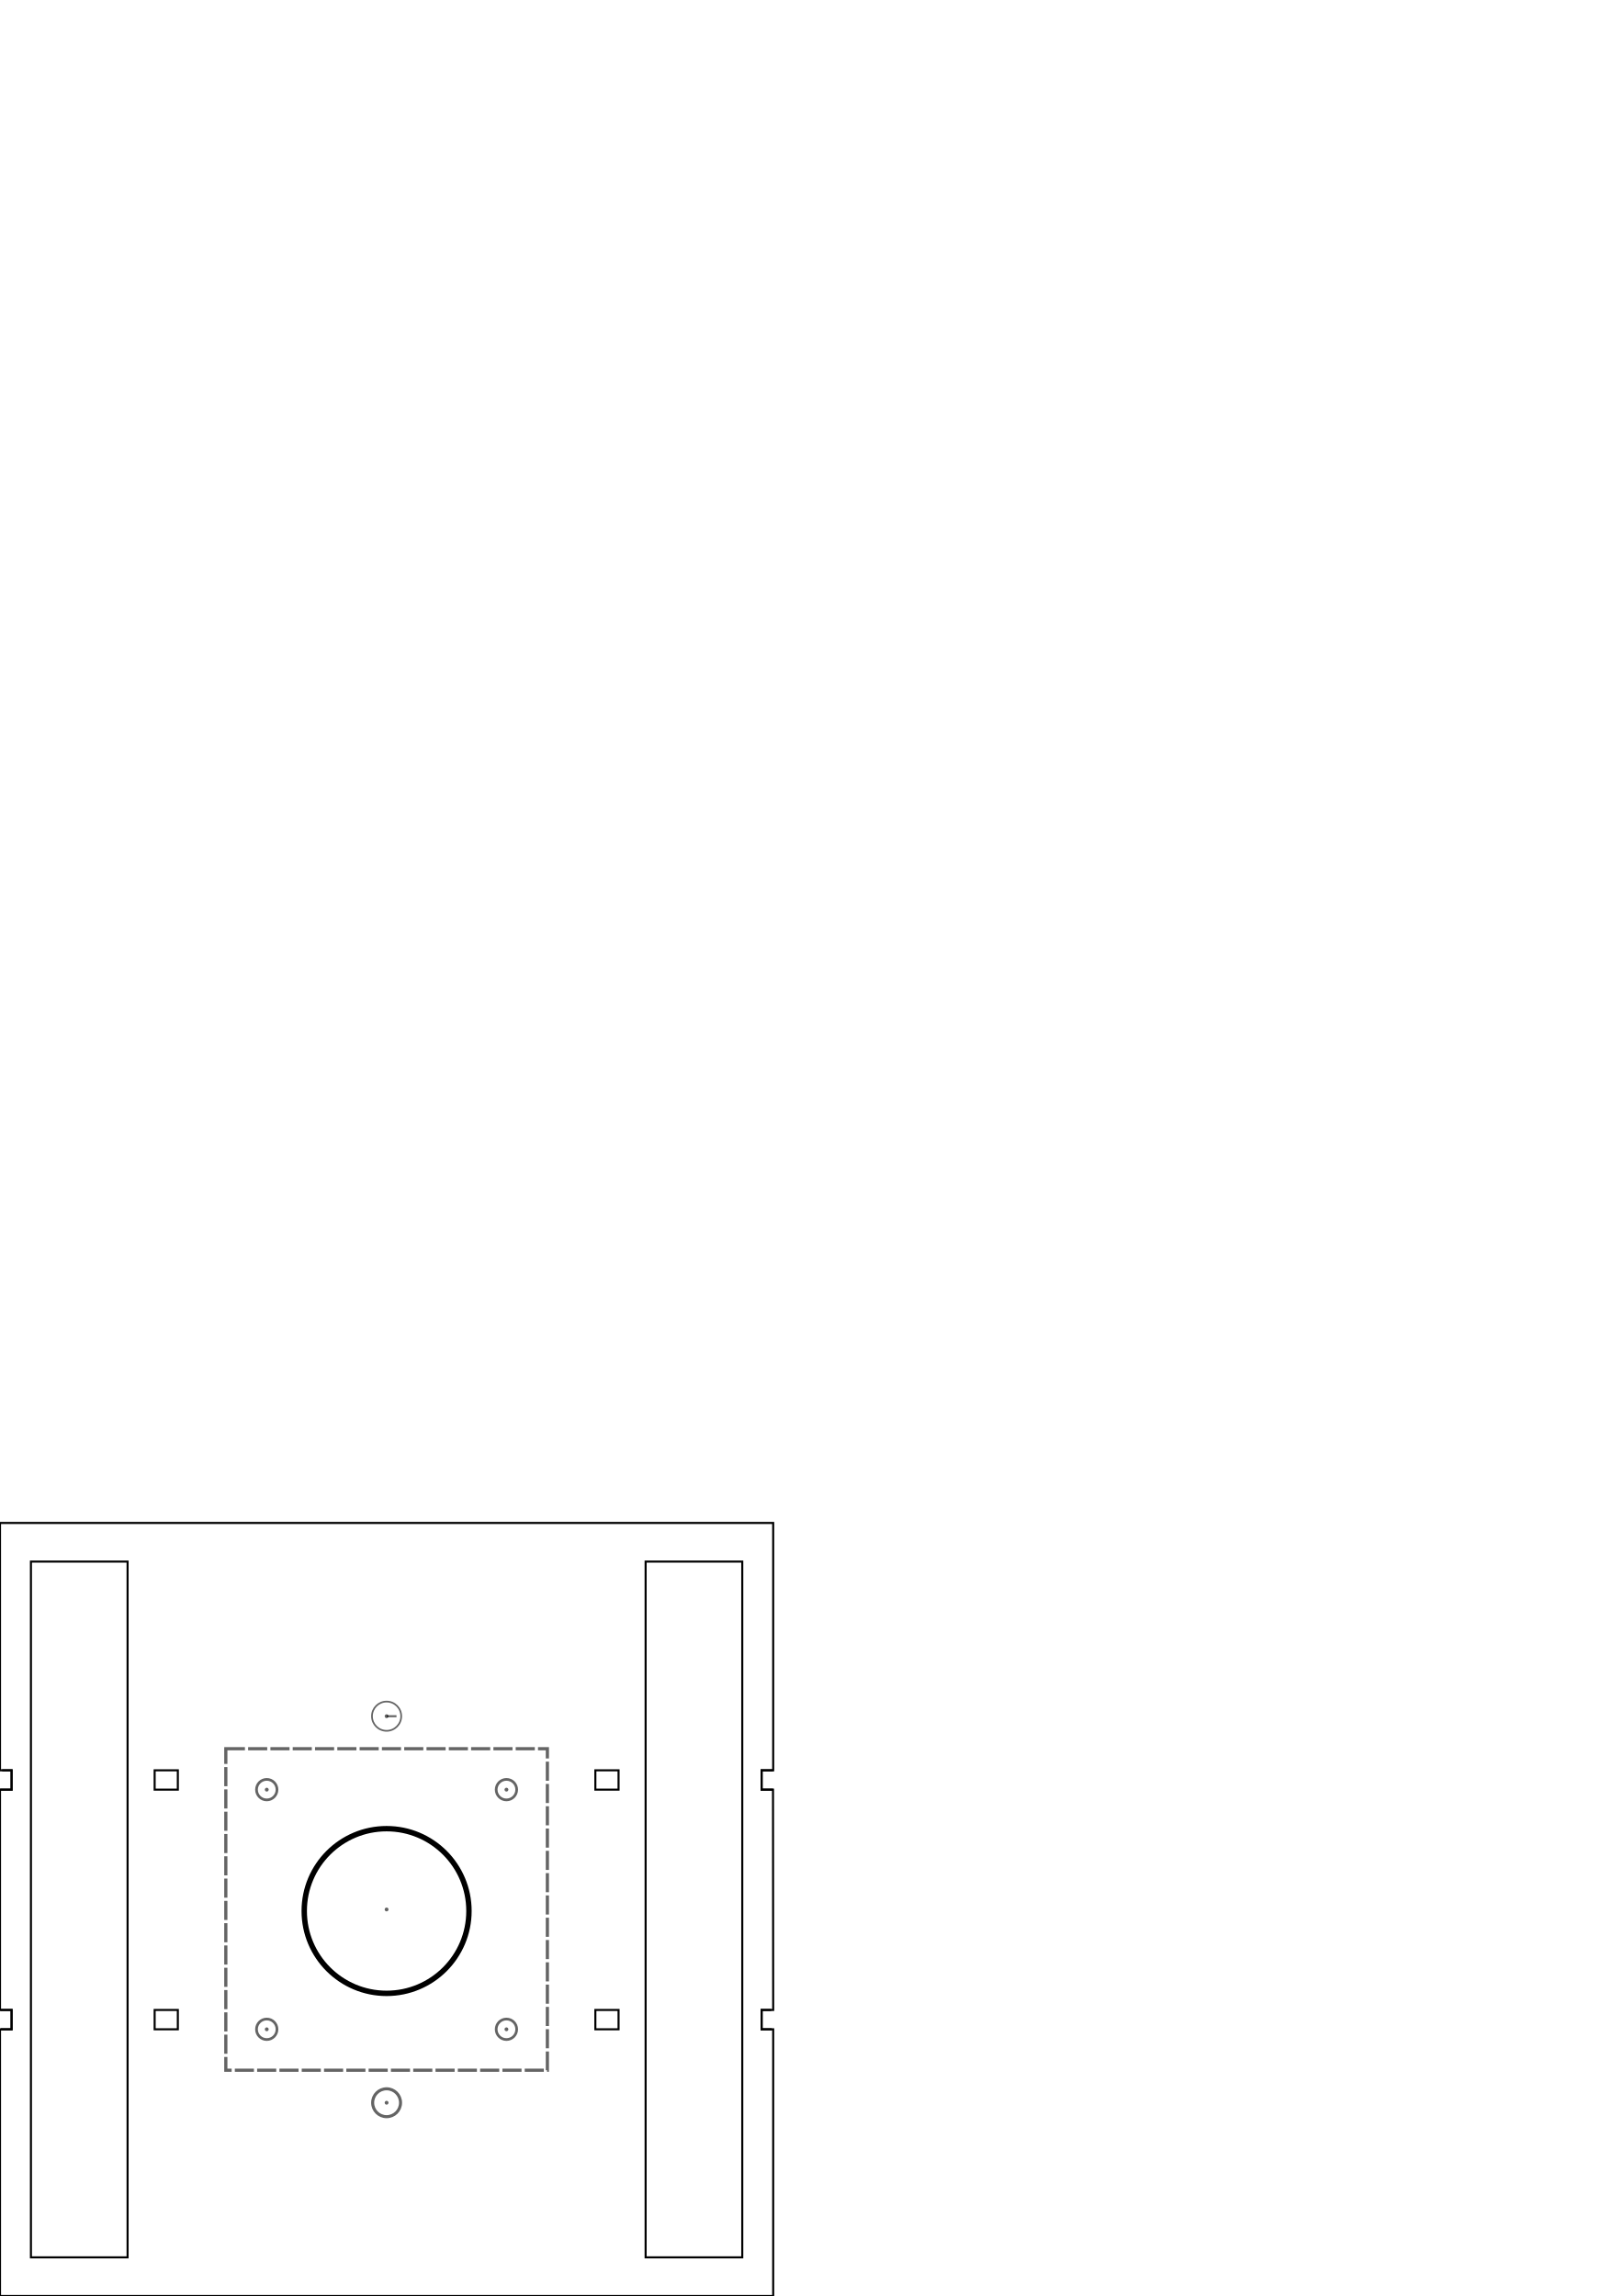
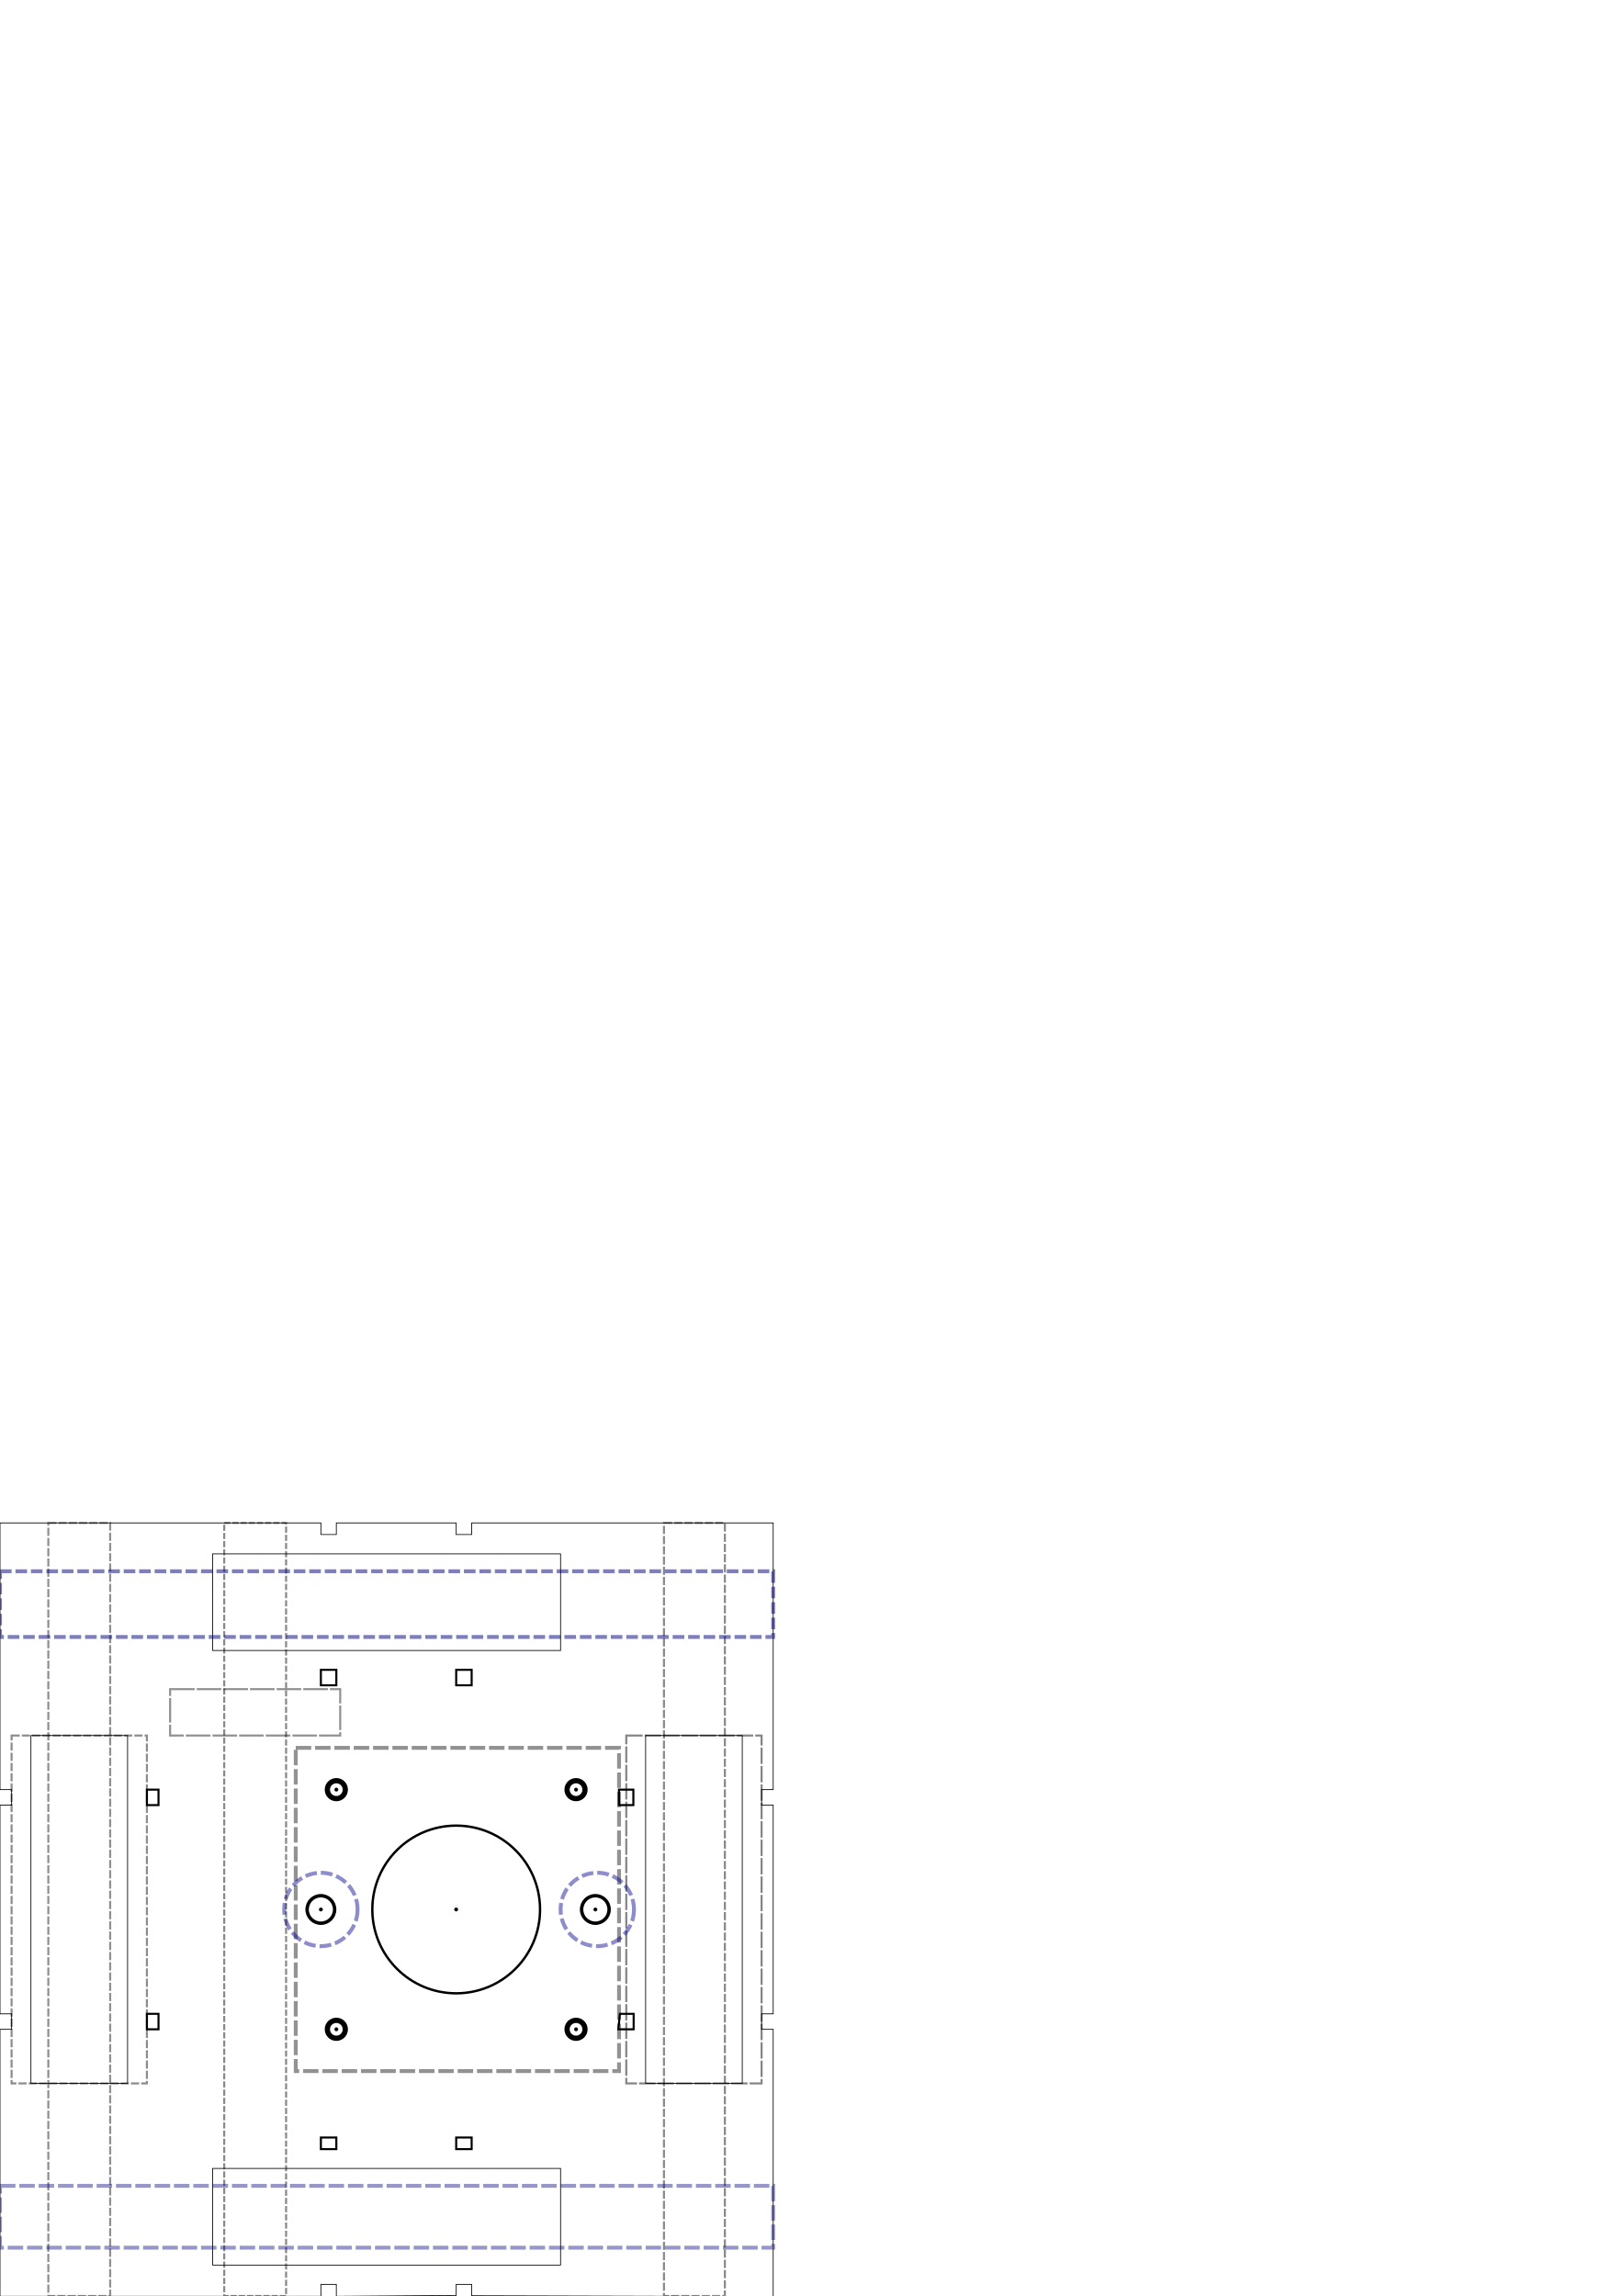
- <svg xmlns="http://www.w3.org/2000/svg" xmlns:ns1="http://www.openswatchbook.org/uri/2009/osb" width="210mm" height="297mm" viewBox="0 0 210 297" version="1.1" id="svg8">
-   <defs id="defs2">
-     <linearGradient id="linearGradient4582" ns1:paint="solid">
-       <stop style="stop-color:#f9f9f9;stop-opacity:1;" offset="0" id="stop4580" />
-     </linearGradient>
-   </defs>
+ <svg xmlns="http://www.w3.org/2000/svg" width="210mm" height="297mm" viewBox="0 0 210 297" version="1.1" id="svg5175">
+   <defs id="defs5169" />
  <g id="layer1">
-     <ellipse style="opacity:0.608;fill:none;fill-opacity:1;stroke:#000000;stroke-width:0.265;stroke-miterlimit:4;stroke-dasharray:none;stroke-opacity:1" id="path6050" cx="50.641" cy="222" rx="0.641" ry="7.5199104e-14" />
-     <path style="fill:none;fill-rule:evenodd;stroke:#000000;stroke-width:0.265px;stroke-linecap:butt;stroke-linejoin:miter;stroke-opacity:1" d="M 4,202 H 16.5 v 90 H 4 Z" id="path4568" />
-     <path style="fill:none;fill-rule:evenodd;stroke:#000000;stroke-width:0.265px;stroke-linecap:butt;stroke-linejoin:miter;stroke-opacity:1" d="m 83.5,202 h 12.5 v 90 H 83.5 Z" id="path4570" />
-     <ellipse style="opacity:1;fill:none;stroke:#000000;stroke-width:0.697;stroke-miterlimit:4;stroke-dasharray:none;stroke-opacity:1" id="path4576" cx="50" cy="247.2" rx="10.652" ry="10.652" />
-     <rect style="opacity:0.608;fill:none;fill-opacity:1;stroke:#000000;stroke-width:0.412;stroke-miterlimit:4;stroke-dasharray:2.472, 0.412;stroke-dashoffset:0;stroke-opacity:1" id="rect4578" width="41.588" height="41.588" x="29.206" y="226.206" />
-     <ellipse style="opacity:0.608;fill:none;fill-opacity:1;stroke:#000000;stroke-width:0.394;stroke-miterlimit:4;stroke-dasharray:none;stroke-opacity:1" id="path6048" cx="50" cy="272" rx="1.803" ry="1.803" />
-     <circle style="opacity:0.608;fill:none;fill-opacity:1;stroke:#000000;stroke-width:0.218;stroke-miterlimit:4;stroke-dasharray:none;stroke-opacity:1" id="path6052" cx="50" cy="222" r="1.891" />
-     <circle style="opacity:0.608;fill:none;fill-opacity:1;stroke:#000000;stroke-width:0.348;stroke-miterlimit:4;stroke-dasharray:none;stroke-opacity:1" id="path6062" cx="34.5" cy="231.5" r="1.326" />
-     <circle style="opacity:0.608;fill:none;fill-opacity:1;stroke:#000000;stroke-width:0.348;stroke-miterlimit:4;stroke-dasharray:none;stroke-opacity:1" id="path6062-3" cx="65.5" cy="231.5" r="1.326" />
-     <circle style="opacity:0.608;fill:none;fill-opacity:1;stroke:#000000;stroke-width:0.348;stroke-miterlimit:4;stroke-dasharray:none;stroke-opacity:1" id="path6062-6" cx="34.5" cy="262.5" r="1.326" />
-     <circle style="opacity:0.608;fill:none;fill-opacity:1;stroke:#000000;stroke-width:0.348;stroke-miterlimit:4;stroke-dasharray:none;stroke-opacity:1" id="path6062-7" cx="65.5" cy="262.5" r="1.326" />
-     <circle style="opacity:0.608;fill:none;fill-opacity:1;stroke:#000000;stroke-width:0.304;stroke-miterlimit:4;stroke-dasharray:1.823, 0.304;stroke-dashoffset:0;stroke-opacity:1" id="path921" cx="50" cy="222" r="0.098" />
-     <circle style="opacity:0.608;fill:none;fill-opacity:1;stroke:#000000;stroke-width:0.304;stroke-miterlimit:4;stroke-dasharray:1.823, 0.304;stroke-dashoffset:0;stroke-opacity:1" id="path921-3" cx="65.5" cy="231.5" r="0.098" />
-     <circle style="opacity:0.608;fill:none;fill-opacity:1;stroke:#000000;stroke-width:0.304;stroke-miterlimit:4;stroke-dasharray:1.823, 0.304;stroke-dashoffset:0;stroke-opacity:1" id="path921-6" cx="34.5" cy="231.5" r="0.098" />
-     <circle style="opacity:0.608;fill:none;fill-opacity:1;stroke:#000000;stroke-width:0.304;stroke-miterlimit:4;stroke-dasharray:1.823, 0.304;stroke-dashoffset:0;stroke-opacity:1" id="path921-7" cx="34.5" cy="262.5" r="0.098" />
-     <circle style="opacity:0.608;fill:none;fill-opacity:1;stroke:#000000;stroke-width:0.304;stroke-miterlimit:4;stroke-dasharray:1.823, 0.304;stroke-dashoffset:0;stroke-opacity:1" id="path921-5" cx="65.5" cy="262.5" r="0.098" />
-     <circle style="opacity:0.608;fill:none;fill-opacity:1;stroke:#000000;stroke-width:0.304;stroke-miterlimit:4;stroke-dasharray:1.823, 0.304;stroke-dashoffset:0;stroke-opacity:1" id="path921-62" cx="50" cy="272" r="0.098" />
-     <path style="fill:none;fill-rule:evenodd;stroke:#000000;stroke-width:0.265px;stroke-linecap:butt;stroke-linejoin:miter;stroke-opacity:1" d="M 0.117,262.5 H 1.5 V 260 H 0.039" id="path1026" />
-     <path style="fill:none;fill-rule:evenodd;stroke:#000000;stroke-width:0.265px;stroke-linecap:butt;stroke-linejoin:miter;stroke-opacity:1" d="m 20,260 h 3 v 2.5 h -3 z" id="path1028" />
-     <path style="fill:none;fill-rule:evenodd;stroke:#000000;stroke-width:0.265px;stroke-linecap:butt;stroke-linejoin:miter;stroke-opacity:1" d="m 77,260 h 3 v 2.5 h -3 z" id="path1030" />
-     <path style="fill:none;fill-rule:evenodd;stroke:#000000;stroke-width:0.265px;stroke-linecap:butt;stroke-linejoin:miter;stroke-opacity:1" d="m 99.729,260 h -1.229 v 2.5 h 1.308" id="path1032" />
-     <path style="fill:none;fill-rule:evenodd;stroke:#000000;stroke-width:0.265px;stroke-linecap:butt;stroke-linejoin:miter;stroke-opacity:1" d="M 0.276,229 H 1.5 v 2.5 H 0.028" id="path1036" />
-     <path style="fill:none;fill-rule:evenodd;stroke:#000000;stroke-width:0.265px;stroke-linecap:butt;stroke-linejoin:miter;stroke-opacity:1" d="m 20,229 h 3 v 2.5 h -3 z" id="path1038" />
-     <path style="fill:none;fill-rule:evenodd;stroke:#000000;stroke-width:0.265px;stroke-linecap:butt;stroke-linejoin:miter;stroke-opacity:1" d="m 77,229 h 3 v 2.5 h -3 z" id="path1040" />
-     <path style="fill:none;fill-rule:evenodd;stroke:#000000;stroke-width:0.265px;stroke-linecap:butt;stroke-linejoin:miter;stroke-opacity:1" d="m 99.976,229 h -1.476 v 2.5 h 1.476" id="path1042" />
-     <circle style="opacity:0.608;fill:none;fill-opacity:1;stroke:#000000;stroke-width:0.304;stroke-miterlimit:4;stroke-dasharray:1.823, 0.304;stroke-dashoffset:0;stroke-opacity:1" id="path921-3-9" cx="50" cy="247" r="0.098" />
-     <path style="fill:none;stroke:#000000;stroke-width:0.265px;stroke-linecap:butt;stroke-linejoin:miter;stroke-opacity:1" d="M 20,297 H 0 V 262.5 H 1.5 V 260 H 0 V 231.5 H 1.5 V 229 H 0 v -32 h 20 57 23 c 3e-6,11.068 3e-6,22.674 0,32 h -1.5 v 2.5 h 1.476 l 0.024,28.5 h -1.5 v 2.5 h 1.5 c 7e-6,13.1 7e-6,22.801 -3e-6,34.5 H 80 Z" id="path3937" />
+     <ellipse style="fill:#000000;fill-opacity:1;stroke:#000000;stroke-width:0.021;stroke-miterlimit:4;stroke-dasharray:none;stroke-opacity:1" id="path877" cx="59" cy="247" rx="0.239" ry="0.239" />
+     <circle style="fill:none;fill-opacity:1;stroke:#000000;stroke-width:0.308;stroke-miterlimit:4;stroke-dasharray:none;stroke-opacity:1" id="path879" cx="59" cy="247" r="10.846" />
+     <rect style="fill:none;fill-opacity:1;stroke:#000000;stroke-width:0.5;stroke-miterlimit:4;stroke-dasharray:2, 0.5;stroke-dashoffset:0;stroke-opacity:0.429" id="rect881" width="41.814" height="41.814" x="38.25" y="226.093" />
+     <ellipse style="fill:#000000;fill-opacity:1;stroke:#000000;stroke-width:0.021;stroke-miterlimit:4;stroke-dasharray:none;stroke-opacity:1" id="path877-3" cx="43.5" cy="231.5" rx="0.239" ry="0.239" />
+     <ellipse style="fill:#000000;fill-opacity:1;stroke:#000000;stroke-width:0.021;stroke-miterlimit:4;stroke-dasharray:none;stroke-opacity:1" id="path877-6" cx="74.5" cy="231.5" rx="0.239" ry="0.239" />
+     <ellipse style="fill:#000000;fill-opacity:1;stroke:#000000;stroke-width:0.021;stroke-miterlimit:4;stroke-dasharray:none;stroke-opacity:1" id="path877-7" cx="43.5" cy="262.5" rx="0.239" ry="0.239" />
+     <ellipse style="fill:#000000;fill-opacity:1;stroke:#000000;stroke-width:0.021;stroke-miterlimit:4;stroke-dasharray:none;stroke-opacity:1" id="path877-5" cx="74.5" cy="262.5" rx="0.239" ry="0.239" />
+     <circle style="fill:none;fill-opacity:1;stroke:#000000;stroke-width:0.678;stroke-miterlimit:4;stroke-dasharray:none;stroke-dashoffset:0;stroke-opacity:1" id="path1076" cx="43.5" cy="262.5" r="1.161" />
+     <circle style="fill:none;fill-opacity:1;stroke:#000000;stroke-width:0.678;stroke-miterlimit:4;stroke-dasharray:none;stroke-dashoffset:0;stroke-opacity:1" id="path1076-3" cx="43.5" cy="231.5" r="1.161" />
+     <circle style="fill:none;fill-opacity:1;stroke:#000000;stroke-width:0.678;stroke-miterlimit:4;stroke-dasharray:none;stroke-dashoffset:0;stroke-opacity:1" id="path1076-3-5" cx="74.5" cy="262.5" r="1.161" />
+     <circle style="fill:none;fill-opacity:1;stroke:#000000;stroke-width:0.678;stroke-miterlimit:4;stroke-dasharray:none;stroke-dashoffset:0;stroke-opacity:1" id="path1076-3-6" cx="74.5" cy="231.5" r="1.161" />
+     <ellipse style="fill:#000000;fill-opacity:1;stroke:#000000;stroke-width:0.021;stroke-miterlimit:4;stroke-dasharray:none;stroke-opacity:1" id="path877-7-2" cx="41.5" cy="247" rx="0.239" ry="0.239" />
+     <ellipse style="fill:#000000;fill-opacity:1;stroke:#000000;stroke-width:0.021;stroke-miterlimit:4;stroke-dasharray:none;stroke-opacity:1" id="path877-7-9" cx="77" cy="247" rx="0.239" ry="0.239" />
+     <circle style="fill:none;fill-opacity:1;stroke:#000000;stroke-width:0.443;stroke-miterlimit:4;stroke-dasharray:none;stroke-dashoffset:0;stroke-opacity:1" id="path1242" cx="41.5" cy="247" r="1.779" />
+     <circle style="fill:none;fill-opacity:1;stroke:#000000;stroke-width:0.443;stroke-miterlimit:4;stroke-dasharray:none;stroke-dashoffset:0;stroke-opacity:1" id="path1242-1" cx="77" cy="247" r="1.779" />
+     <path style="fill:none;stroke:#000000;stroke-width:0.1;stroke-linecap:butt;stroke-linejoin:miter;stroke-opacity:1;stroke-miterlimit:4;stroke-dasharray:none" d="m 83.5,224.5 h 12.5 v 45 H 83.5 Z" id="path1267" />
+     <path style="fill:none;stroke:#000000;stroke-width:0.265;stroke-linecap:butt;stroke-linejoin:miter;stroke-opacity:0.477;stroke-miterlimit:4;stroke-dasharray:2.117, 0.265;stroke-dashoffset:0" d="m 81,224.5 h 17.5 v 45 h -17.5 z" id="path128" />
+     <circle style="fill:none;fill-opacity:1;stroke:#00008e;stroke-width:0.508;stroke-miterlimit:4;stroke-dasharray:1.524, 0.508;stroke-dashoffset:0;stroke-opacity:0.447" id="path132" cx="41.5" cy="247" r="4.746" />
+     <ellipse style="fill:none;fill-opacity:1;stroke:#00008e;stroke-width:0.508;stroke-miterlimit:4;stroke-dasharray:1.524, 0.508;stroke-dashoffset:0;stroke-opacity:0.447" id="path132-3" cx="77.25" cy="247" rx="4.746" ry="4.746" />
+     <path style="fill:none;stroke:#000000;stroke-width:0.1;stroke-linecap:butt;stroke-linejoin:miter;stroke-opacity:1;stroke-miterlimit:4;stroke-dasharray:none" d="M 4,224.5 H 16.5 v 45 H 4 Z" id="path958" />
+     <path style="fill:none;stroke:#000000;stroke-width:0.265;stroke-linecap:butt;stroke-linejoin:miter;stroke-opacity:0.451;stroke-miterlimit:4;stroke-dasharray:1.058, 0.265;stroke-dashoffset:0" d="M 1.5,224.5 H 19 v 45 H 1.5 Z" id="path973" />
+     <path style="fill:none;stroke:#000000;stroke-width:0.265;stroke-linecap:butt;stroke-linejoin:miter;stroke-opacity:0.461;stroke-miterlimit:4;stroke-dasharray:0.794, 0.265;stroke-dashoffset:0" d="m 29,197 h 8 v 100 h -8 z" id="path979" />
+     <path style="fill:none;stroke:#000000;stroke-width:0.1;stroke-linecap:butt;stroke-linejoin:miter;stroke-opacity:1;stroke-miterlimit:4;stroke-dasharray:none" d="m 27.5,280.5 h 45 V 293 h -45 z" id="path989" />
+     <path style="fill:none;stroke:#000000;stroke-width:0.265;stroke-linecap:butt;stroke-linejoin:miter;stroke-opacity:0.438;stroke-miterlimit:4;stroke-dasharray:1.058, 0.265;stroke-dashoffset:0" d="M 6.25,197 H 14.25 V 297 H 6.25 Z" id="path997" />
+     <path style="fill:none;stroke:#000000;stroke-width:0.265;stroke-linecap:butt;stroke-linejoin:miter;stroke-opacity:0.461;stroke-miterlimit:4;stroke-dasharray:1.058, 0.265;stroke-dashoffset:0" d="m 85.873,197 h 7.877 v 100 h -7.877 z" id="path1003" />
+     <path style="fill:none;stroke:#00007c;stroke-width:0.5;stroke-linecap:butt;stroke-linejoin:miter;stroke-opacity:0.414;stroke-miterlimit:4;stroke-dasharray:2,0.5;stroke-dashoffset:0" d="m 0,282.75 h 100 v 8 H 0 Z" id="path1009" />
+     <path style="fill:none;stroke:#000000;stroke-width:0.1;stroke-linecap:butt;stroke-linejoin:miter;stroke-opacity:1;stroke-miterlimit:4;stroke-dasharray:none" d="m 27.5,201 h 45 v 12.5 h -45 z" id="path1015" />
+     <path style="fill:none;stroke:#00007e;stroke-width:0.5;stroke-linecap:butt;stroke-linejoin:miter;stroke-opacity:0.507;stroke-miterlimit:4;stroke-dasharray:1.5,0.5;stroke-dashoffset:0" d="m 0,203.25 h 100 v 8.5 H 0 Z" id="path1023" />
+     <path style="fill:none;stroke:#000000;stroke-width:0.265px;stroke-linecap:butt;stroke-linejoin:miter;stroke-opacity:1" d="m 19,231.5 h 1.5 v 2 H 19 Z" id="path1031" />
+     <path style="fill:none;stroke:#000000;stroke-width:0.265px;stroke-linecap:butt;stroke-linejoin:miter;stroke-opacity:1" d="m 19,260.5 h 1.5 v 2 H 19 Z" id="path1033" />
+     <path style="fill:none;stroke:#000000;stroke-width:0.265px;stroke-linecap:butt;stroke-linejoin:miter;stroke-opacity:1" d="m 80.165,260.5 h 1.787 v 2 h -1.973 z" id="path1035" />
+     <path style="fill:none;stroke:#000000;stroke-width:0.265px;stroke-linecap:butt;stroke-linejoin:miter;stroke-opacity:1" d="m 80.053,231.5 v 2 h 1.862 v -2 z" id="path1037" />
+     <path style="fill:none;stroke:#000000;stroke-width:0.265px;stroke-linecap:butt;stroke-linejoin:miter;stroke-opacity:1" d="M 41.5,216 H 43.5 v 2 h -2 z" id="path1050" />
+     <path style="fill:none;stroke:#000000;stroke-width:0.265px;stroke-linecap:butt;stroke-linejoin:miter;stroke-opacity:1" d="m 59,216 h 2 v 2 H 59 Z" id="path1052" />
+     <path style="fill:none;stroke:#000000;stroke-width:0.265px;stroke-linecap:butt;stroke-linejoin:miter;stroke-opacity:1" d="M 41.5,276.5 H 43.5 v 1.5 h -2 z" id="path228" />
+     <path style="fill:none;stroke:#000000;stroke-width:0.265px;stroke-linecap:butt;stroke-linejoin:miter;stroke-opacity:1" d="m 59,276.5 h 2 v 1.5 H 59 Z" id="path230" />
+     <path style="fill:none;stroke:#000000;stroke-width:0.1;stroke-linecap:butt;stroke-linejoin:miter;stroke-opacity:1;stroke-miterlimit:4;stroke-dasharray:none" d="M 100,297.074 61,296.963 V 295.5 H 59 v 1.426 l -15.5,0.112 V 295.5 h -2 v 1.537 H 0 V 262.5 h 1.5 v -2 H 0 c 0,0 0,-27 0,-27 h 1.5 v -2 H 0 V 197 h 41.5 c 0,0 0,1.5 0,1.5 H 43.5 V 197 c 0,0 15.5,0 15.5,0 v 1.5 h 2 V 197 h 39 v 34.5 h -1.5 v 2 h 1.5 v 27 h -1.5 v 2 h 1.5 z" id="path232" />
+     <path style="fill:none;stroke:#000000;stroke-width:0.265;stroke-linecap:butt;stroke-linejoin:miter;stroke-opacity:0.434;stroke-miterlimit:4;stroke-dasharray:3.18,0.265;stroke-dashoffset:0" d="m 22,218.5 h 22 v 6 H 22 Z" id="path238" />
  </g>
</svg>
